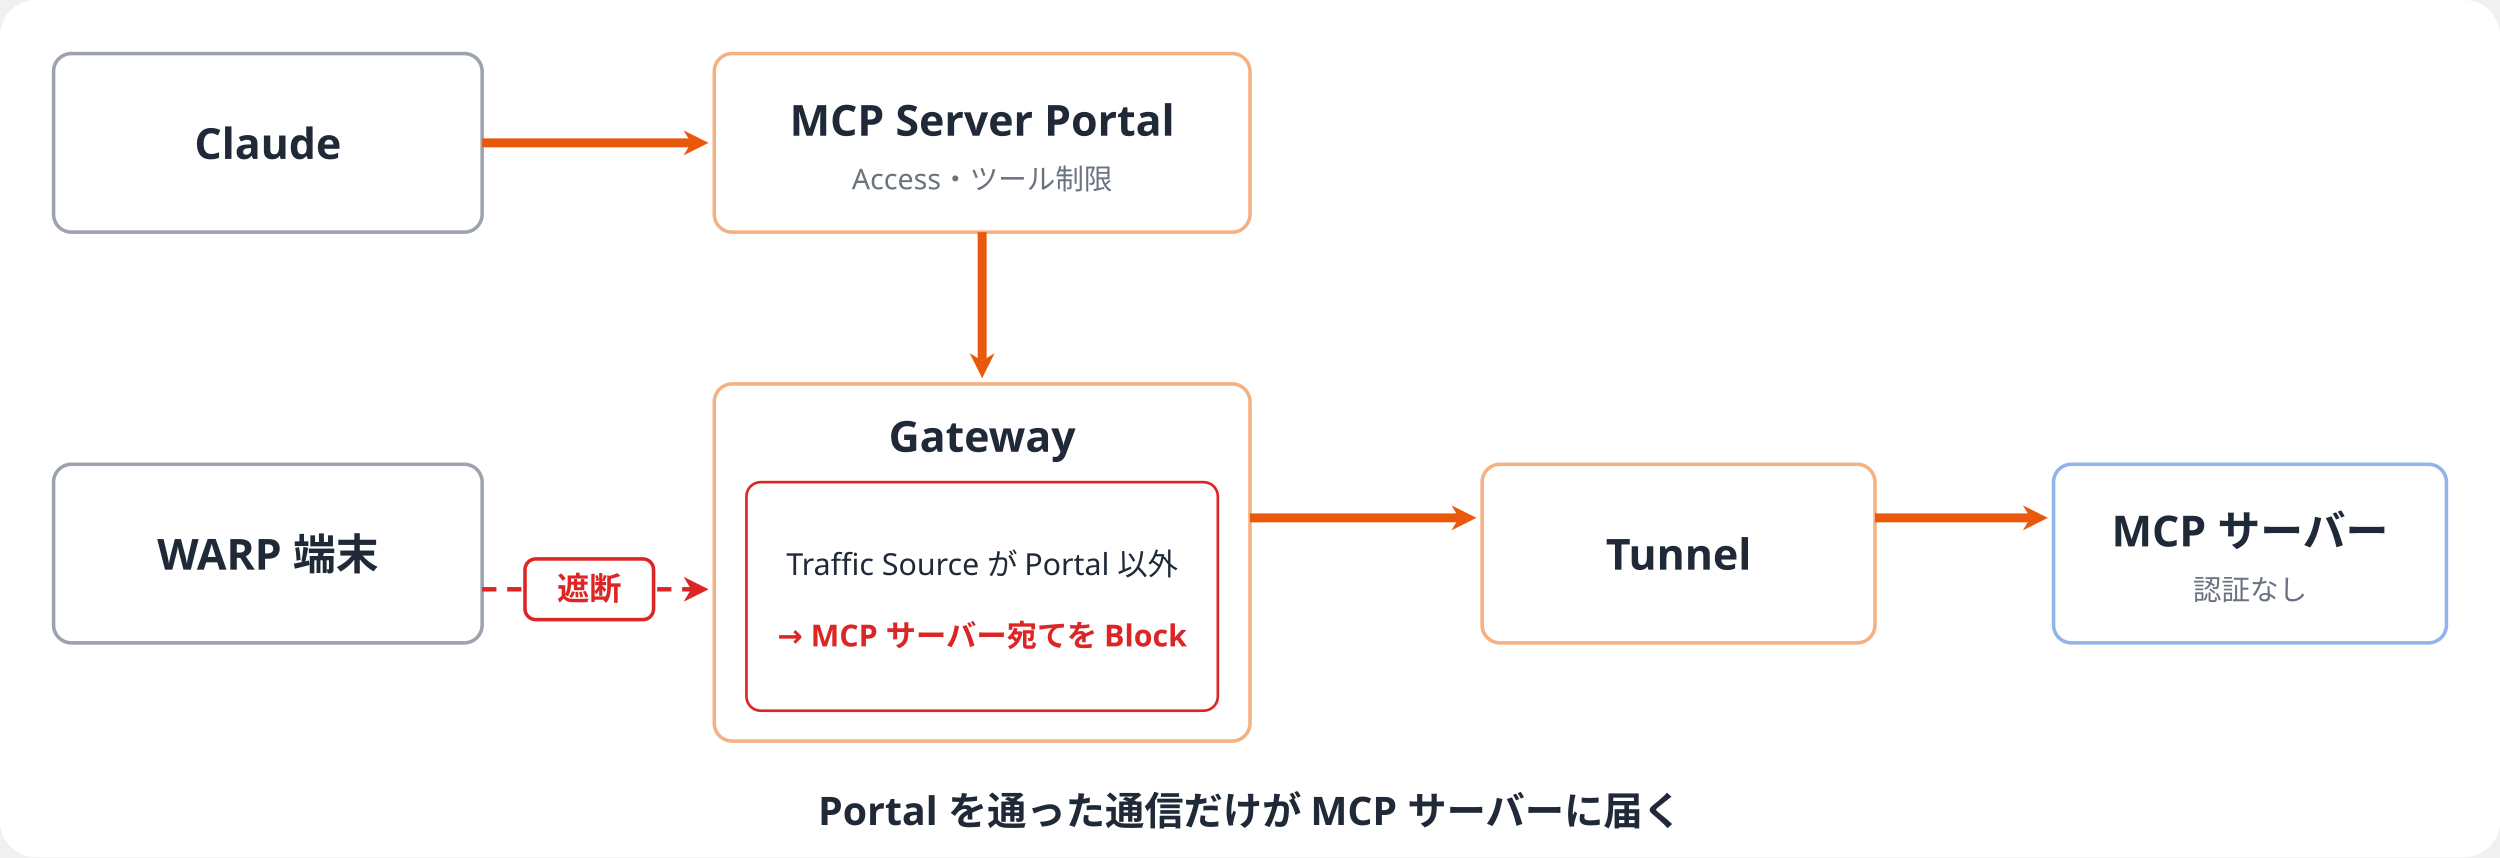
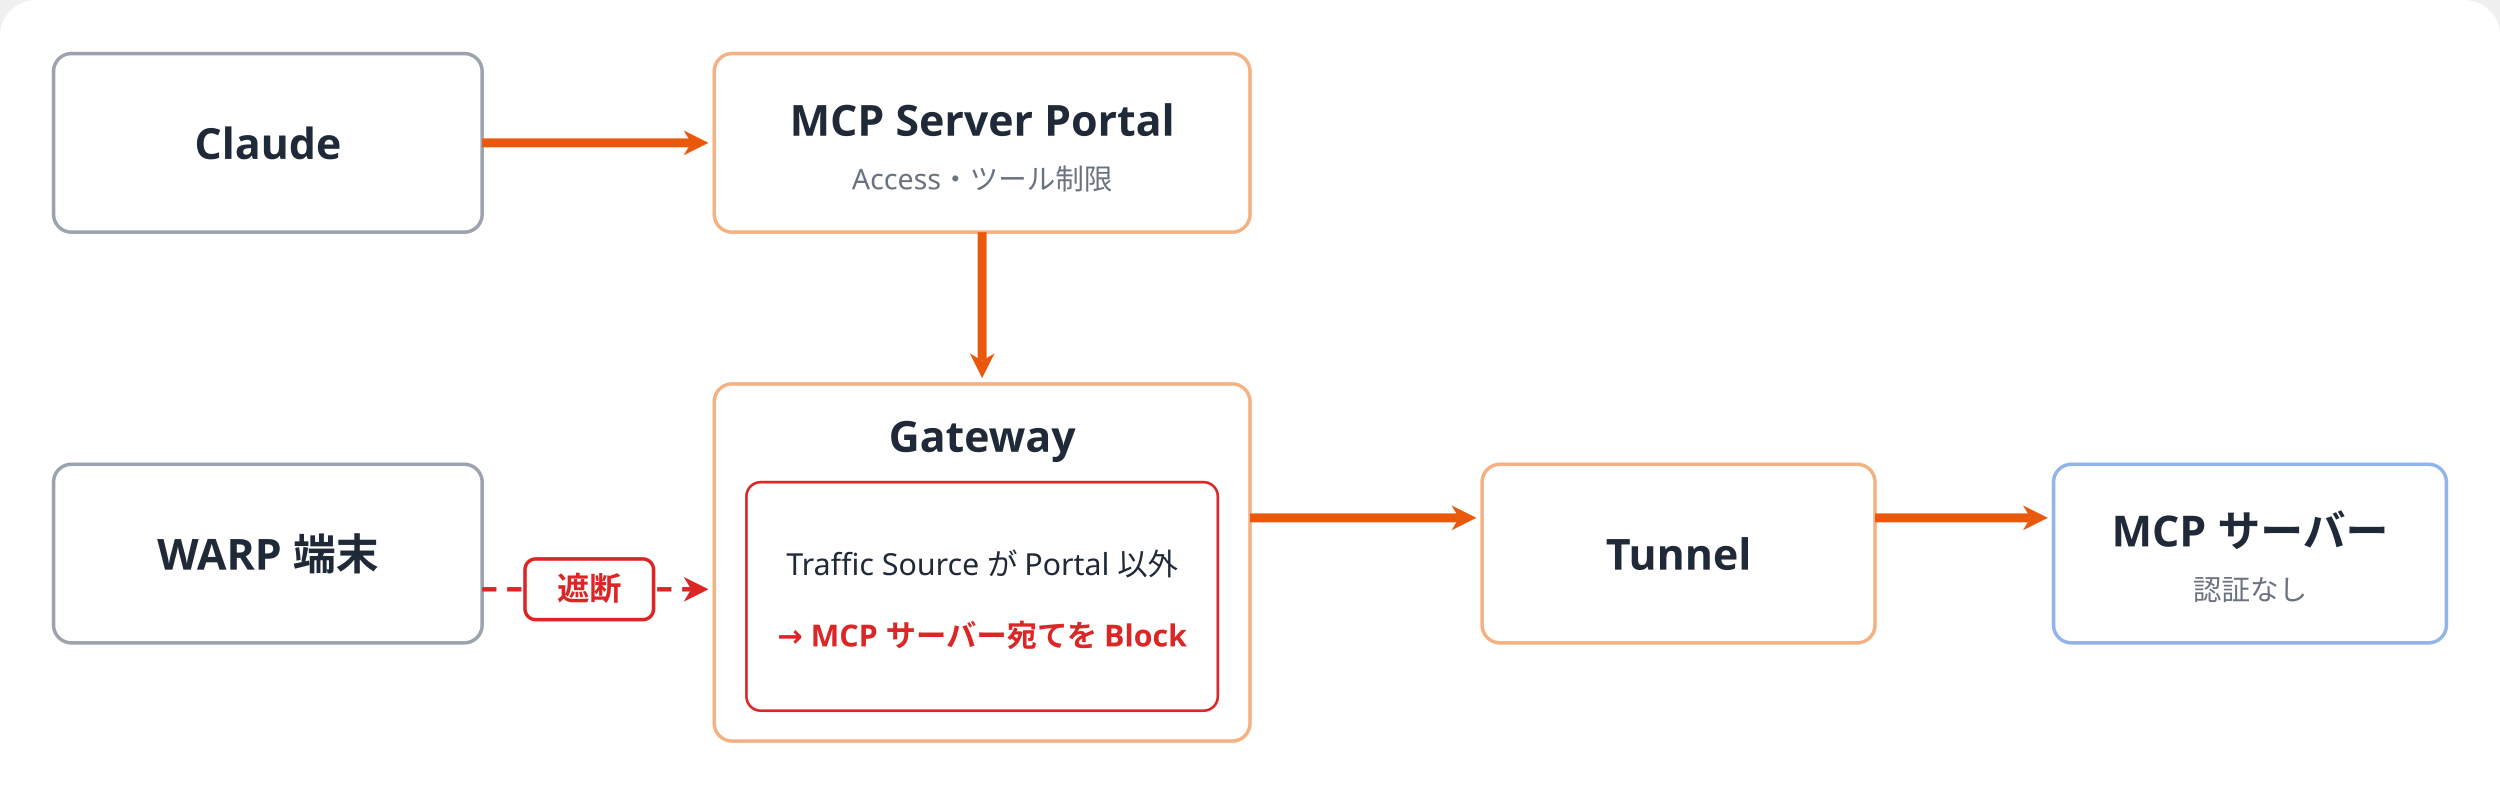
- <svg xmlns="http://www.w3.org/2000/svg" width="1400" height="480" viewBox="0 0 1400 480">
+ <svg xmlns="http://www.w3.org/2000/svg" width="1400" height="445" viewBox="0 0 1400 445">
  <defs>
    <marker id="a9CA3AF" viewBox="0 0 10 10" refX="3" refY="5" markerWidth="14" markerHeight="14" markerUnits="userSpaceOnUse" orient="auto">
      <path d="M0,0 L10,5 L0,10 L3,5 z" fill="#9CA3AF" />
    </marker>
    <marker id="aEA580C" viewBox="0 0 10 10" refX="3" refY="5" markerWidth="14" markerHeight="14" markerUnits="userSpaceOnUse" orient="auto">
      <path d="M0,0 L10,5 L0,10 L3,5 z" fill="#EA580C" />
    </marker>
    <marker id="aDC2626" viewBox="0 0 10 10" refX="3" refY="5" markerWidth="14" markerHeight="14" markerUnits="userSpaceOnUse" orient="auto">
      <path d="M0,0 L10,5 L0,10 L3,5 z" fill="#DC2626" />
    </marker>
    <marker id="a6B7280" viewBox="0 0 10 10" refX="3" refY="5" markerWidth="14" markerHeight="14" markerUnits="userSpaceOnUse" orient="auto">
      <path d="M0,0 L10,5 L0,10 L3,5 z" fill="#6B7280" />
    </marker>
  </defs>
  <rect width="1400" height="480" rx="20" fill="#FFFFFF" />
  <g>
    <rect x="30" y="30" width="240" height="100" rx="10" fill="#FFFFFF" stroke="#9CA3AF" stroke-width="2" />
    <text x="150.0" y="89.0" font-family="'BIZ UDPGothic', 'Hiragino Sans', sans-serif" font-size="24" font-weight="700" fill="#1F2937" text-anchor="middle">Claude</text>
  </g>
  <g>
    <rect x="30" y="260" width="240" height="100" rx="10" fill="#FFFFFF" stroke="#9CA3AF" stroke-width="2" />
    <text x="150.0" y="319.0" font-family="'BIZ UDPGothic', 'Hiragino Sans', sans-serif" font-size="24" font-weight="700" fill="#1F2937" text-anchor="middle">WARP 端末</text>
  </g>
  <g>
    <rect x="400" y="30" width="300" height="100" rx="10" fill="#FFFFFF" stroke="#F4B183" stroke-width="2" />
    <text x="550.0" y="76.0" font-family="'BIZ UDPGothic', 'Hiragino Sans', sans-serif" font-size="24" font-weight="700" fill="#1F2937" text-anchor="middle">MCP Server Portal</text>
    <text x="550.0" y="106.0" font-family="'BIZ UDPGothic', 'Hiragino Sans', sans-serif" font-size="16" font-weight="400" fill="#6B7280" text-anchor="middle">Access・ツール制限</text>
  </g>
  <rect x="400" y="215" width="300" height="200" rx="10" fill="#FFFFFF" stroke="#F4B183" stroke-width="2" />
  <text x="550" y="253" font-family="'BIZ UDPGothic', 'Hiragino Sans', sans-serif" font-size="24" font-weight="700" fill="#1F2937" text-anchor="middle">Gateway</text>
  <rect x="418" y="270" width="264" height="128" rx="8" fill="#FFFFFF" stroke="#DC2626" stroke-width="1.5" />
  <text x="550" y="322" font-family="'BIZ UDPGothic', 'Hiragino Sans', sans-serif" font-size="17" font-weight="500" fill="#1F2937" text-anchor="middle">Traffic Source が Portal 以外</text>
  <text x="550" y="362" font-family="'BIZ UDPGothic', 'Hiragino Sans', sans-serif" font-size="17" font-weight="700" fill="#DC2626" text-anchor="middle">→ MCP サーバー宛てを Block</text>
  <g>
    <rect x="830" y="260" width="220" height="100" rx="10" fill="#FFFFFF" stroke="#F4B183" stroke-width="2" />
    <text x="940.0" y="319.0" font-family="'BIZ UDPGothic', 'Hiragino Sans', sans-serif" font-size="24" font-weight="700" fill="#1F2937" text-anchor="middle">Tunnel</text>
  </g>
  <g>
    <rect x="1150" y="260" width="220" height="100" rx="10" fill="#FFFFFF" stroke="#93B4E8" stroke-width="2" />
    <text x="1260.0" y="306.0" font-family="'BIZ UDPGothic', 'Hiragino Sans', sans-serif" font-size="24" font-weight="700" fill="#1F2937" text-anchor="middle">MCP サーバー</text>
    <text x="1260.0" y="336.0" font-family="'BIZ UDPGothic', 'Hiragino Sans', sans-serif" font-size="16" font-weight="400" fill="#6B7280" text-anchor="middle">認証なし</text>
  </g>
  <path d="M270,80 L387,80" fill="none" stroke="#EA580C" stroke-width="5" opacity="1" marker-end="url(#aEA580C)" />
  <path d="M550,130 L550,202" fill="none" stroke="#EA580C" stroke-width="5" opacity="1" marker-end="url(#aEA580C)" />
  <path d="M700,290 L817,290" fill="none" stroke="#EA580C" stroke-width="5" opacity="1" marker-end="url(#aEA580C)" />
  <path d="M1050,290 L1137,290" fill="none" stroke="#EA580C" stroke-width="5" opacity="1" marker-end="url(#aEA580C)" />
  <path d="M270,330 L387,330" fill="none" stroke="#DC2626" stroke-width="2.5" stroke-dasharray="8 6" opacity="1" marker-end="url(#aDC2626)" />
  <rect x="294" y="313" width="72" height="34" rx="6" fill="#FFFFFF" stroke="#DC2626" stroke-width="2" />
  <text x="330" y="336" font-family="'BIZ UDPGothic', 'Hiragino Sans', sans-serif" font-size="18" font-weight="700" fill="#DC2626" text-anchor="middle">遮断</text>
-   <text x="700.0" y="462" font-family="'BIZ UDPGothic', 'Hiragino Sans', sans-serif" font-size="22" font-weight="700" fill="#1F2937" text-anchor="middle">Portal を通った通信だけが MCP サーバーに届く</text>
</svg>
